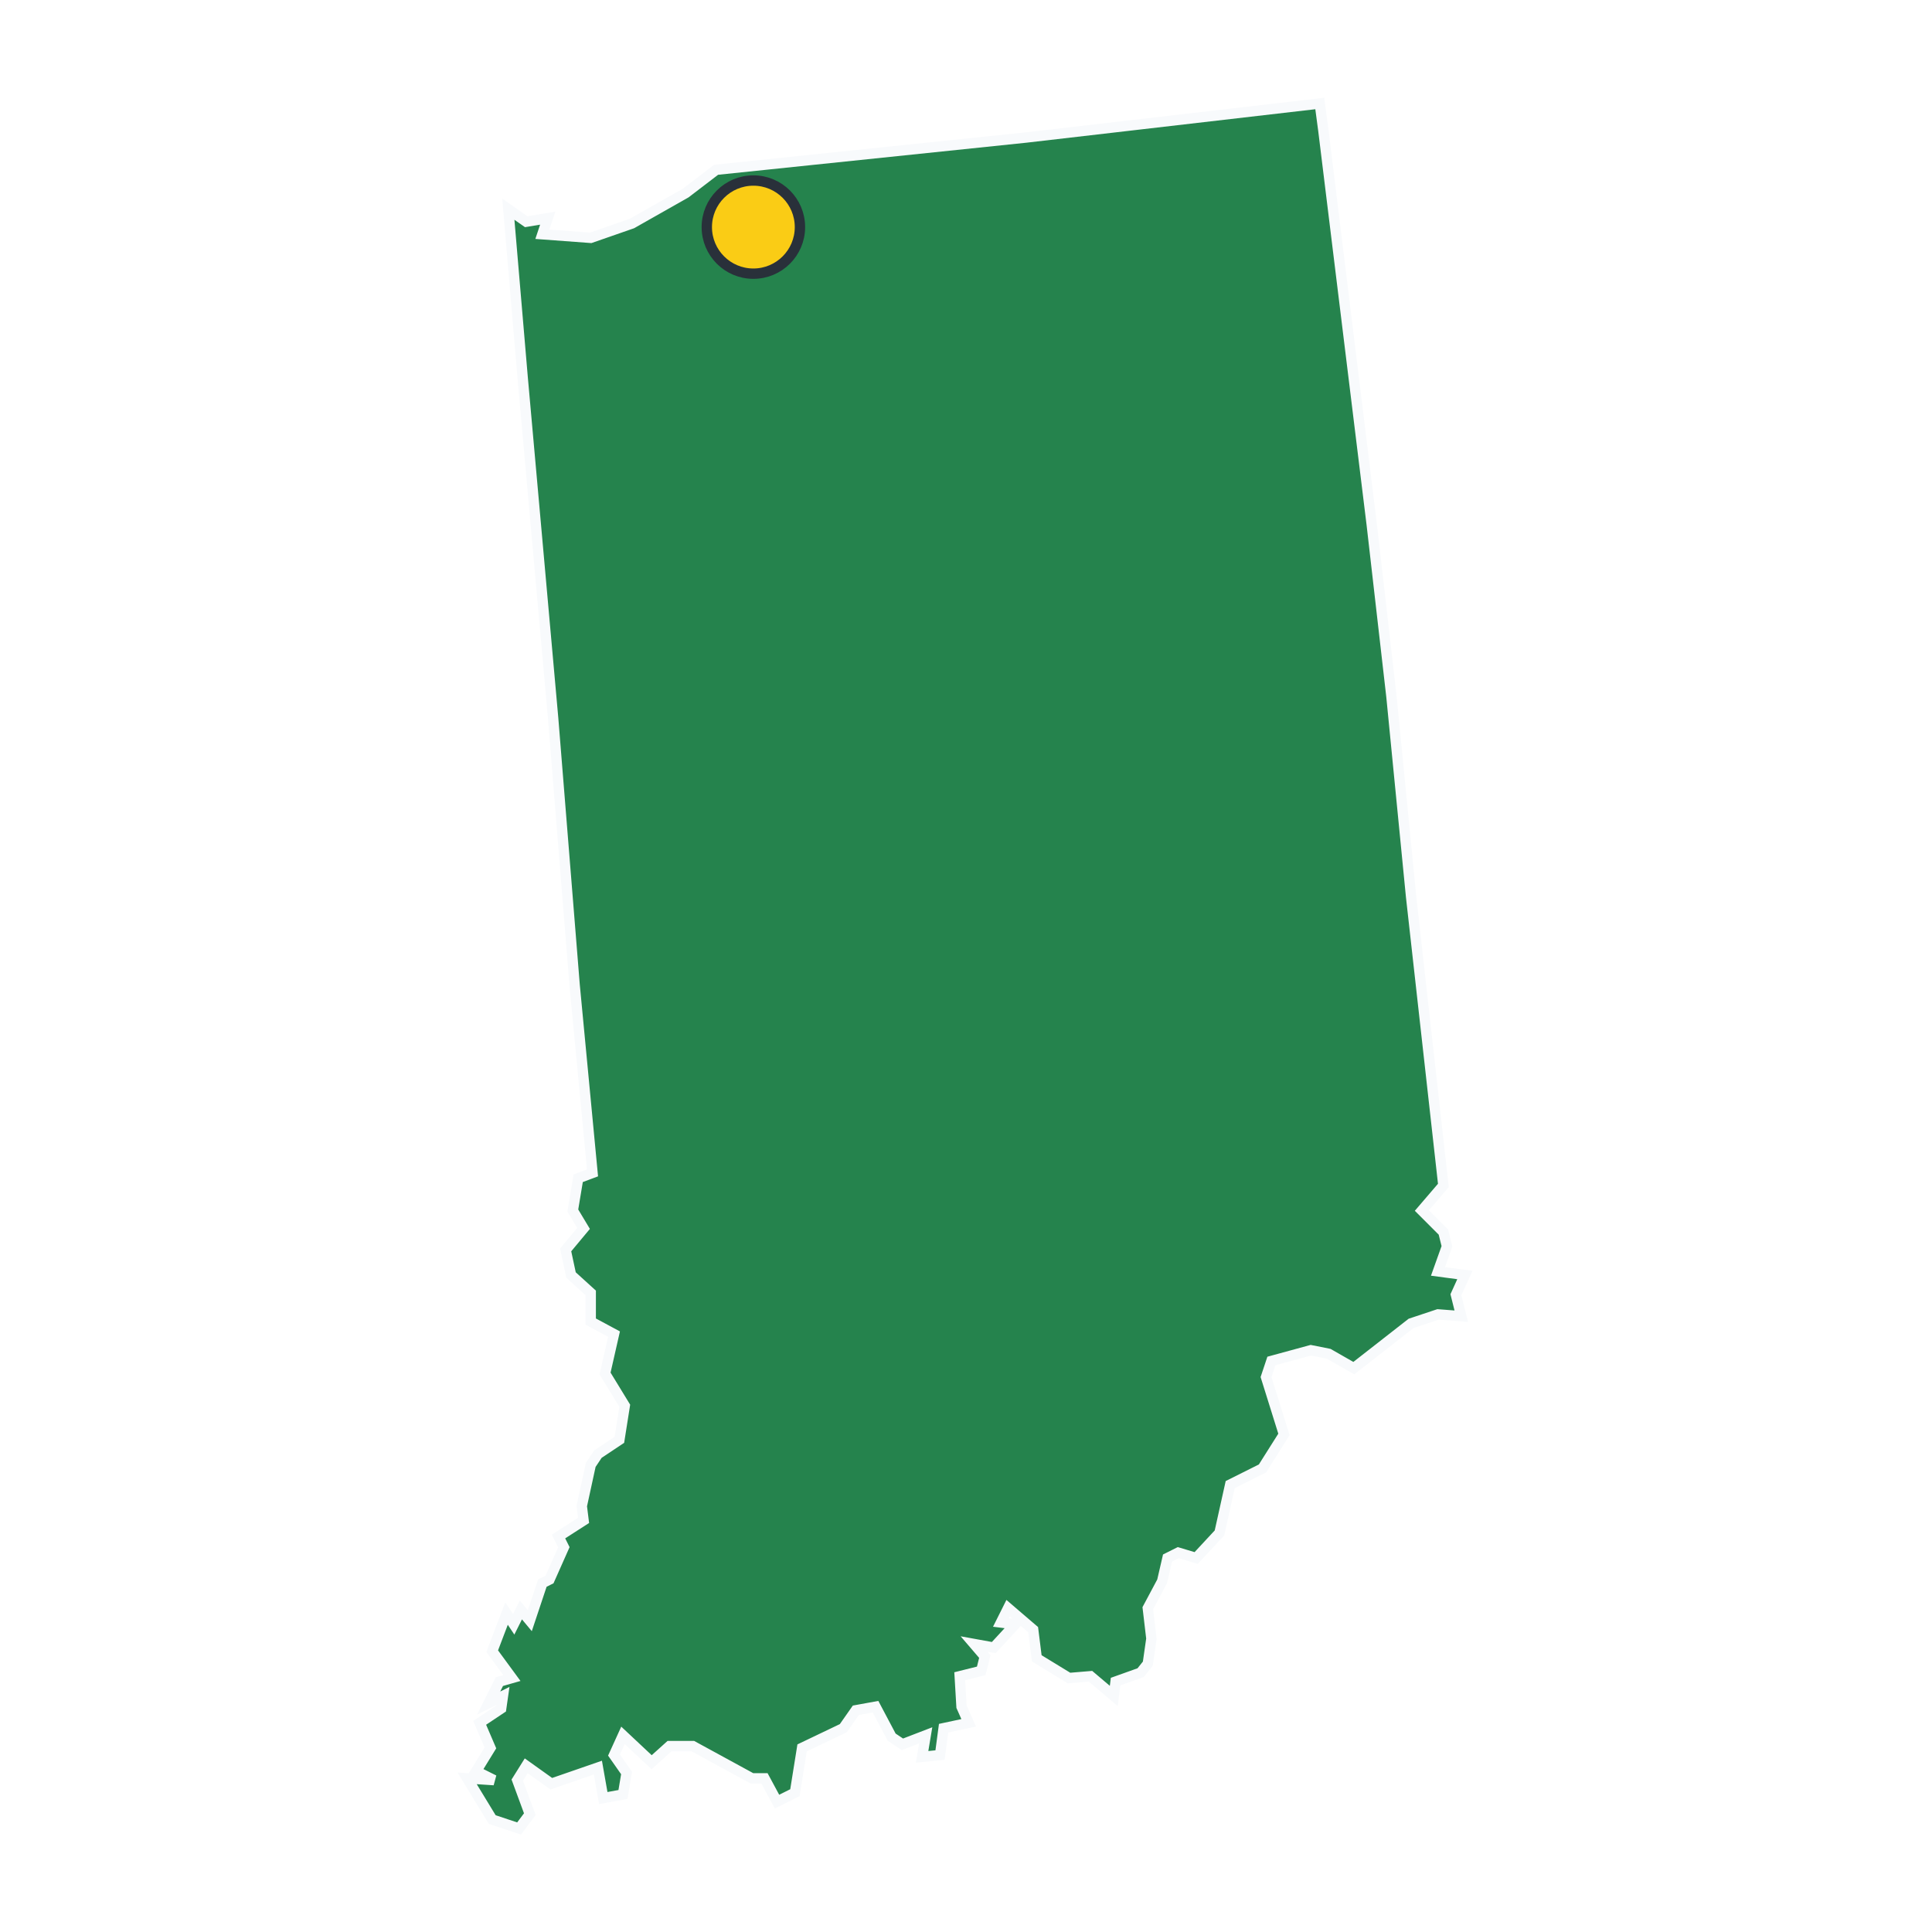
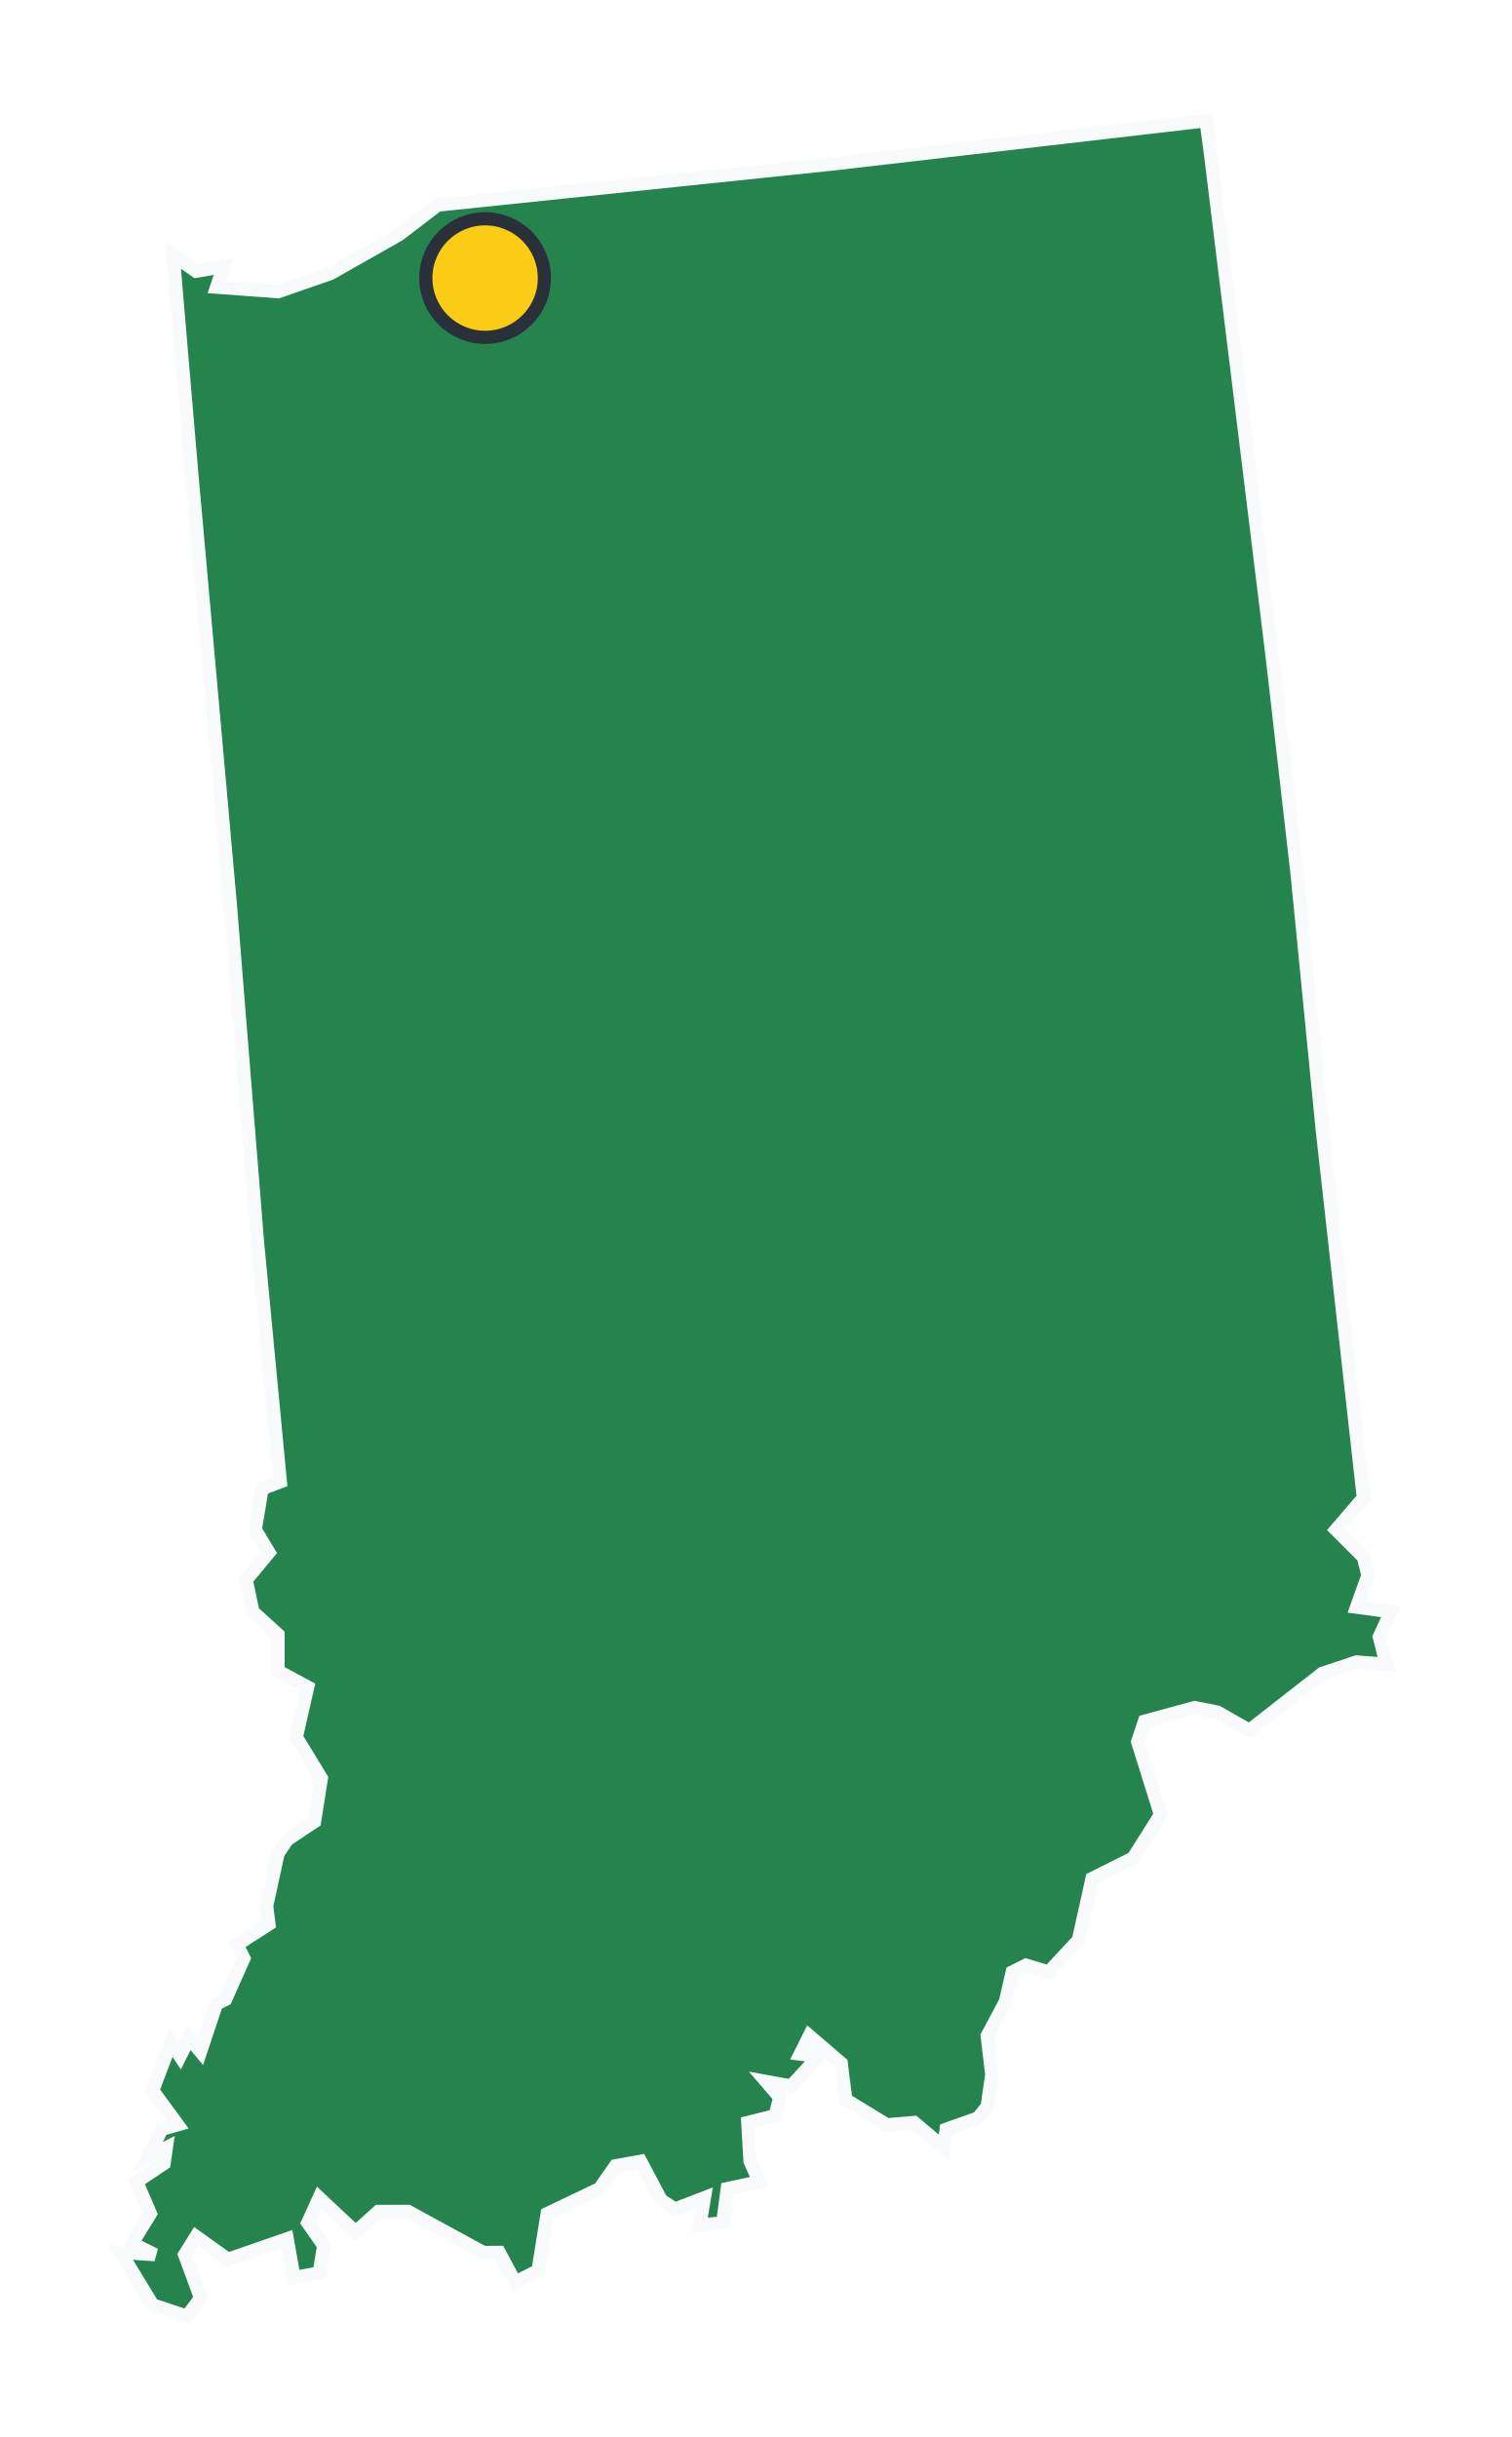
- <svg xmlns="http://www.w3.org/2000/svg" viewBox="611.922 218.122 107.856 107.856">
+ <svg xmlns="http://www.w3.org/2000/svg" viewBox="632.703 218.603 66.293 106.893">
  <path fill="#25834d" stroke="#f8fafc" stroke-width="0.578" d="M640.3,229.8L641.3,230.5L642.5,230.3L642.2,231.2L644.9,231.4L647.2,230.6L650.2,228.9L651.9,227.6L669.2,225.8L685.6,223.9L685.8,225.4L688.5,247.4L689.6,257L690.7,268.2L692.5,284.3L691.3,285.7L692.5,286.9L692.7,287.7L692.2,289.1L693.7,289.3L693.2,290.4L693.5,291.6L692.2,291.5L690.7,292L687.5,294.5L686.1,293.7L685.1,293.5L682.9,294.1L682.6,295L683.6,298.2L682.4,300.1L680.6,301L680,303.7L678.7,305.1L677.7,304.8L677.1,305.1L676.8,306.4L676,307.9L676.2,309.6L676,311L675.6,311.5L674.2,312L674.1,312.8L672.8,311.7L671.6,311.8L669.8,310.7L669.6,309.1L668.2,307.9L667.8,308.7L668.6,308.8L667.4,310.1L666.3,309.9L666.9,310.6L666.7,311.4L665.5,311.7L665.6,313.4L666,314.3L664.6,314.6L664.4,316.1L663.4,316.2L663.6,315L662.3,315.5L661.7,315.1L660.8,313.4L659.7,313.6L659,314.6L656.7,315.7L656.3,318.2L655.3,318.7L654.6,317.4L653.9,317.4L650.6,315.6L649.3,315.6L648.3,316.5L646.7,315L646.2,316.1L646.9,317.1L646.7,318.3L645.6,318.5L645.3,316.8L642.7,317.7L641.3,316.7L640.8,317.5L641.5,319.4L640.9,320.2L639.4,319.7L638,317.4L639.5,317.5L638.5,317L639.3,315.7L638.7,314.3L639.9,313.5L640,312.8L639.2,313.2L639.8,312L640.5,311.8L639.4,310.3L640.2,308.2L640.6,308.8L641,308L641.5,308.6L642.2,306.5L642.6,306.3L643.4,304.5L643.1,303.9L644.5,303L644.4,302.2L644.9,299.9L645.3,299.3L646.5,298.5L646.8,296.6L645.7,294.8L646.2,292.6L644.9,291.9L644.9,290.3L643.8,289.3L643.5,287.9L644.5,286.7L643.9,285.7L644.2,283.9L645,283.6L644,273.1L642.8,258.2L641.1,239.2Z" />
  <circle cx="653.98" cy="230.80" r="2.600" fill="#facc15" stroke="#29303a" stroke-width="0.578" />
</svg>
